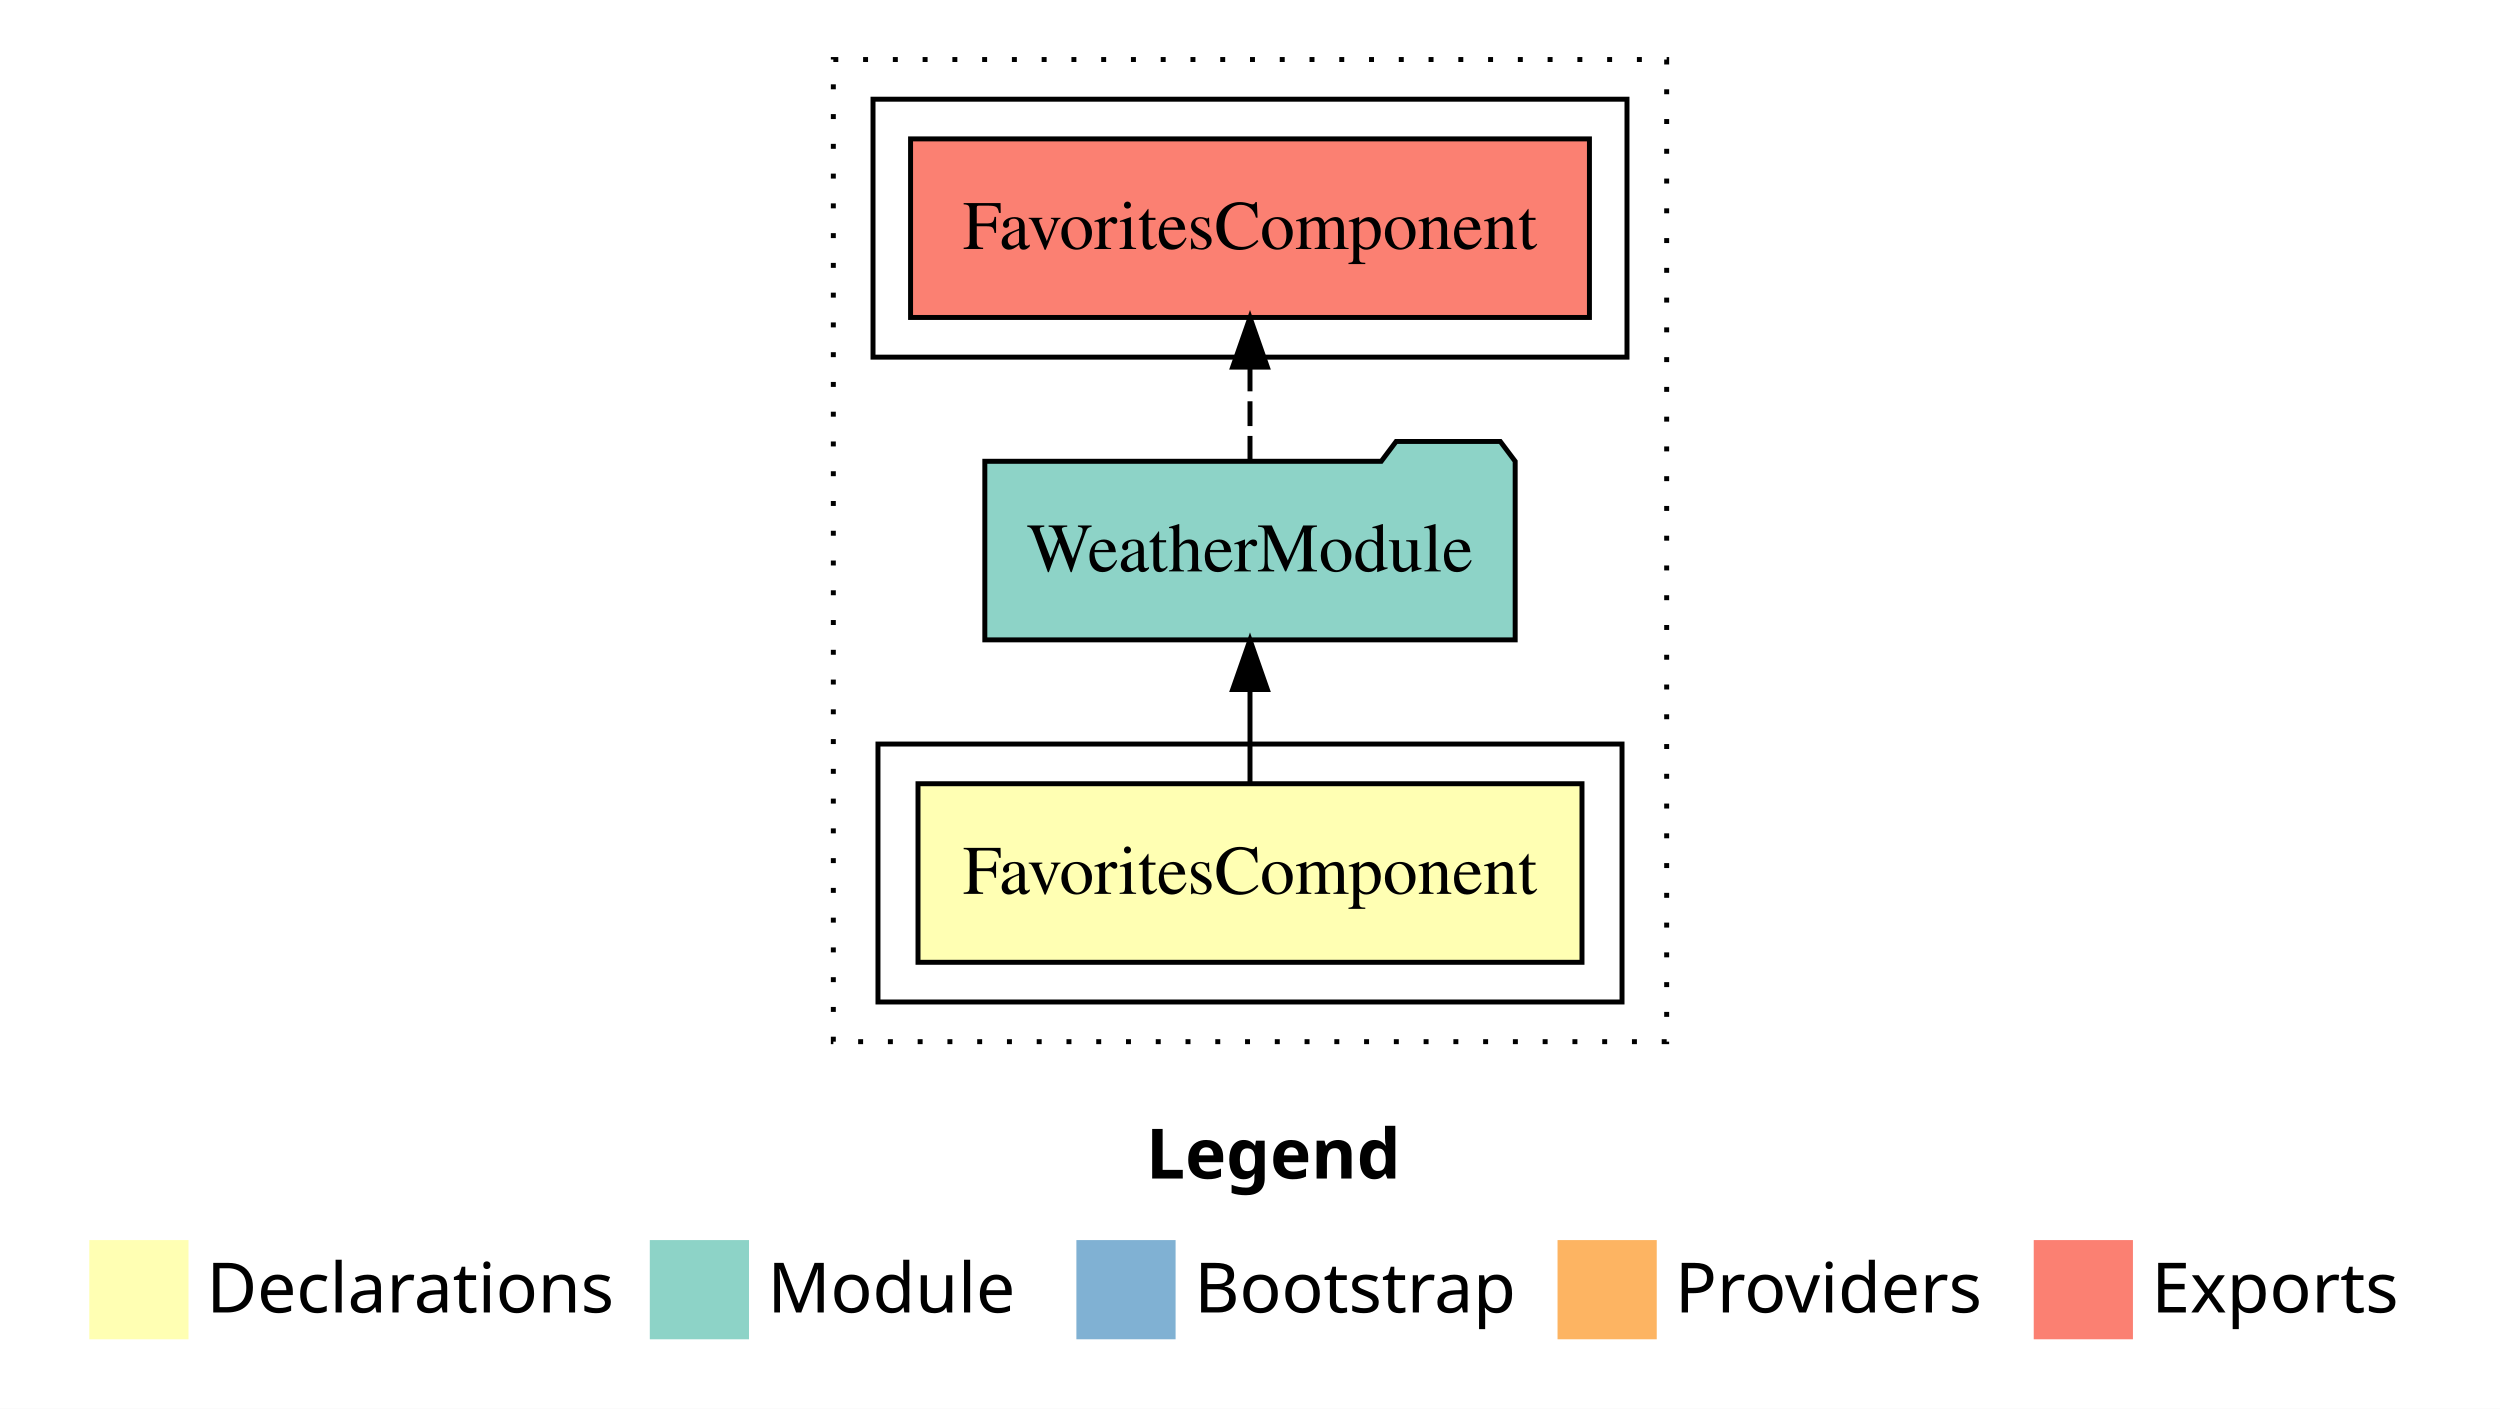
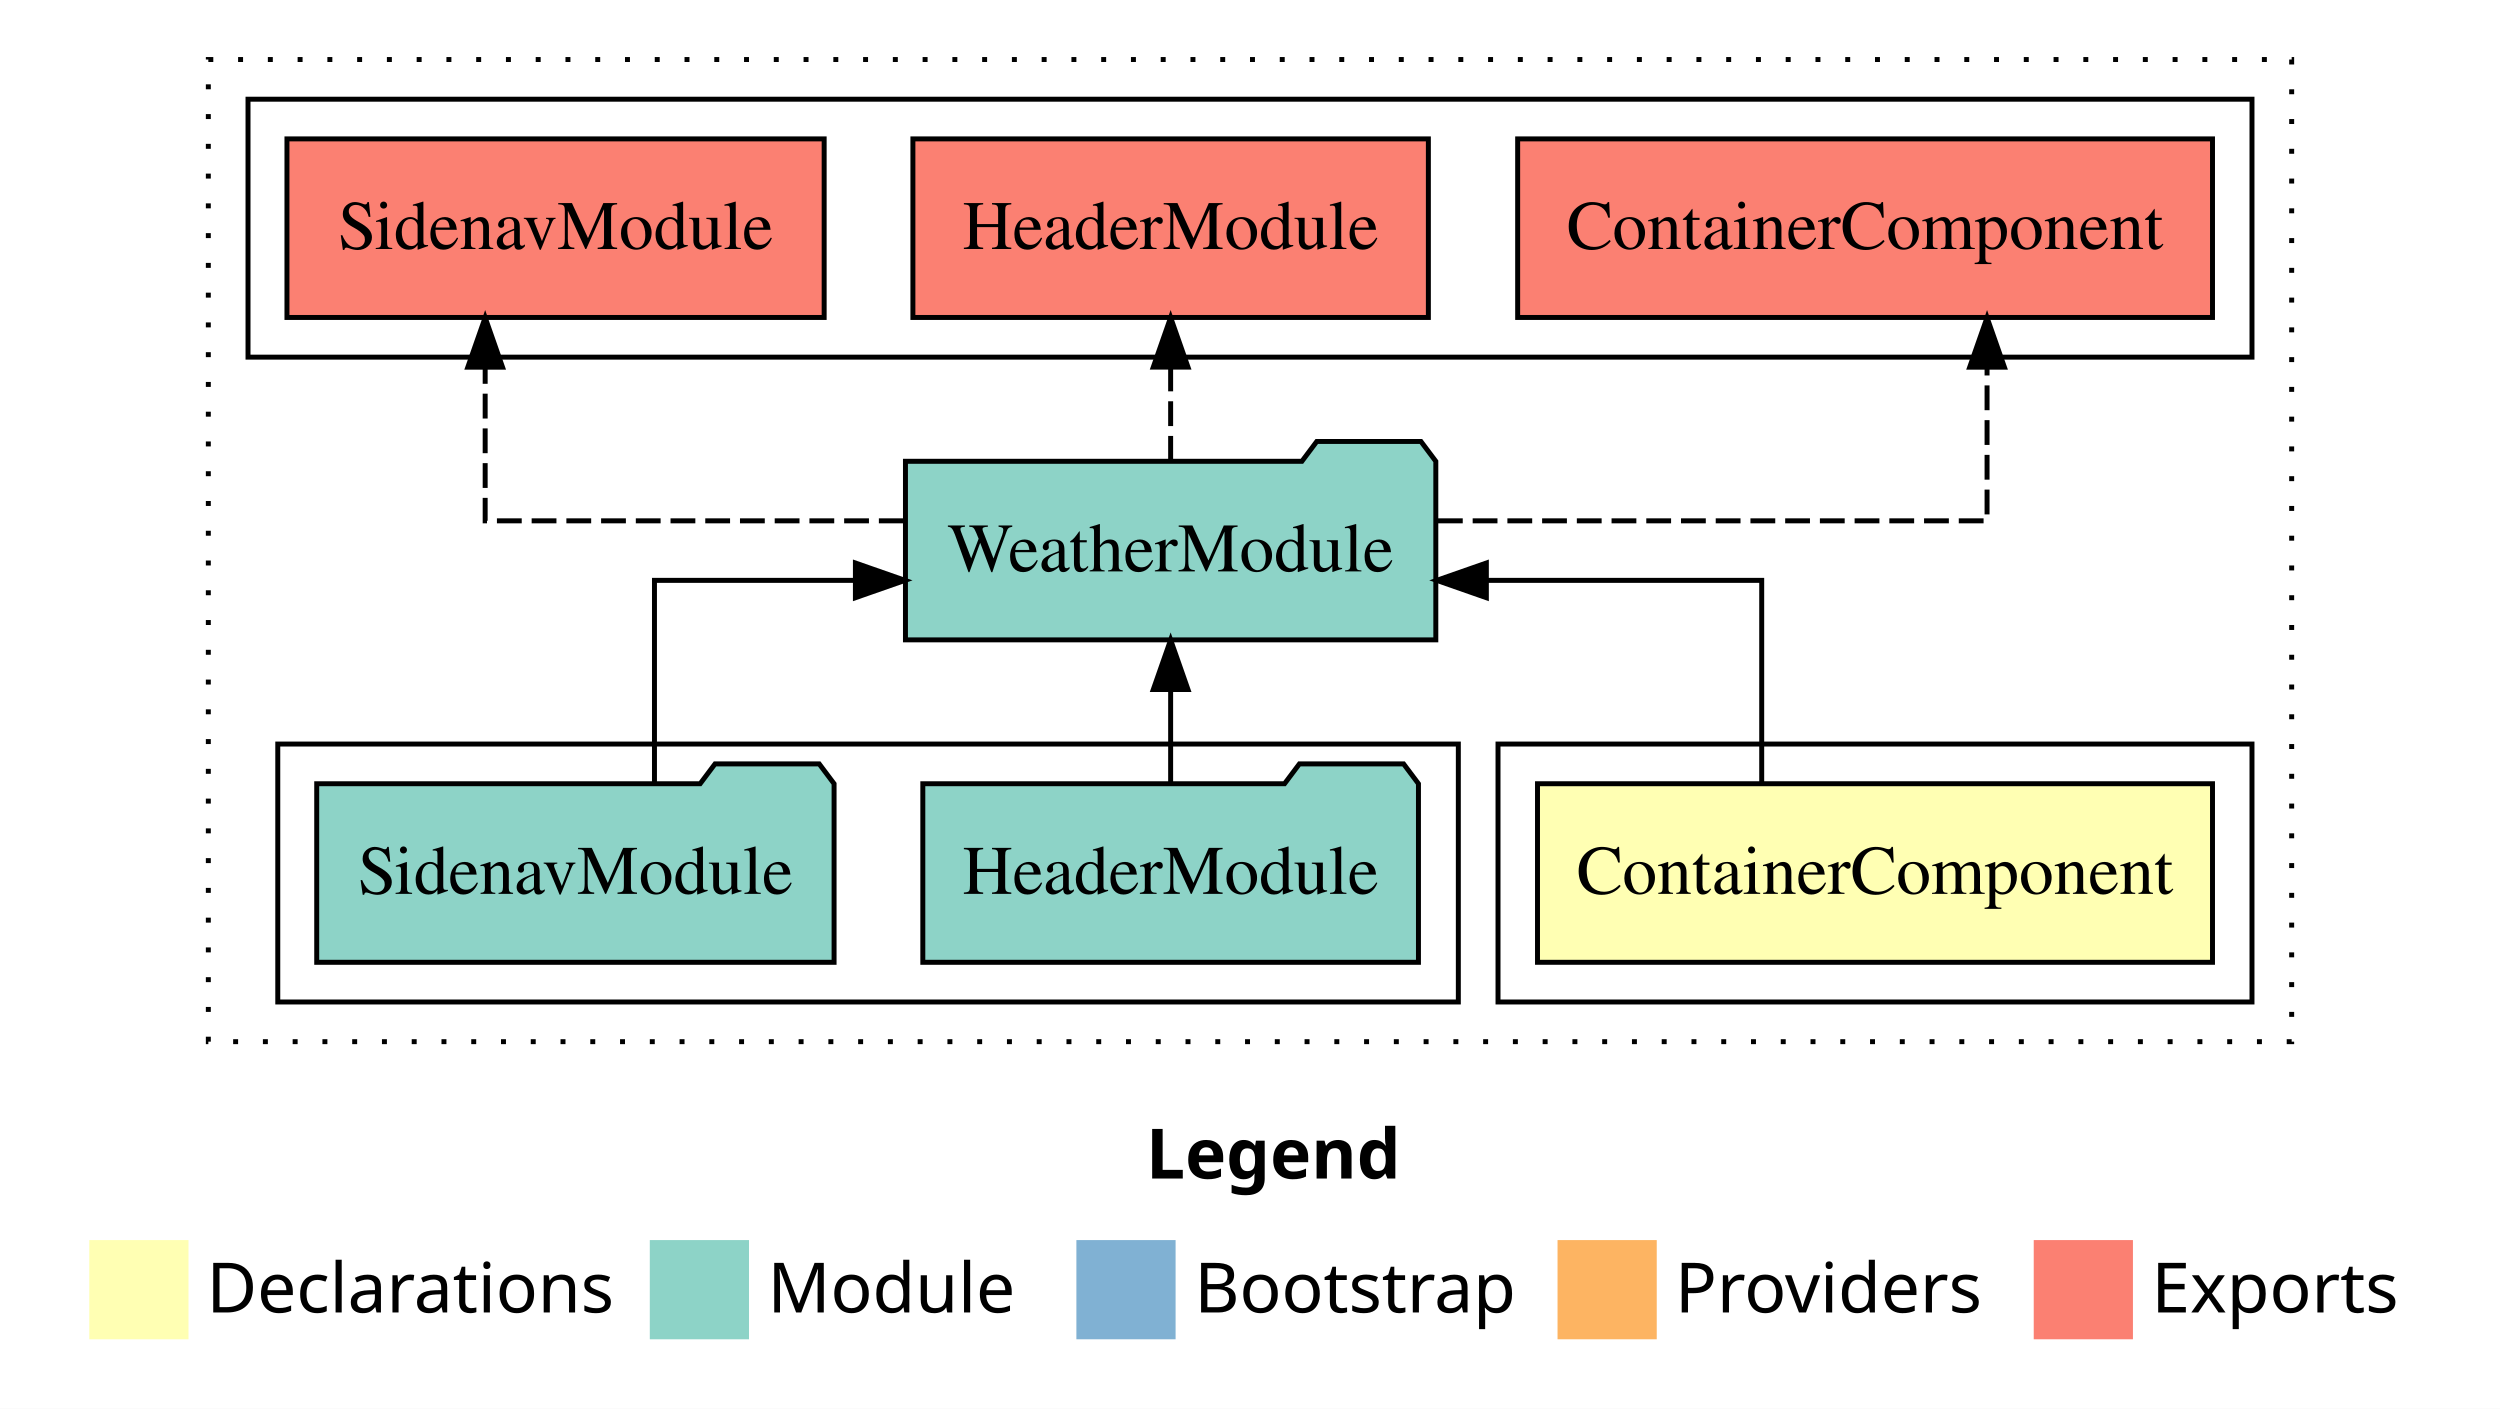
<svg xmlns="http://www.w3.org/2000/svg" width="504pt" height="284pt" viewBox="0.00 0.00 504.00 284.00">
  <g id="graph0" class="graph" transform="scale(1 1) rotate(0) translate(4 280)">
    <polygon fill="white" stroke="transparent" points="-4,4 -4,-280 500,-280 500,4 -4,4" />
    <text text-anchor="start" x="227.01" y="-42.4" font-family="sans-serif" font-weight="bold" font-size="14.00">Legend</text>
    <polygon fill="#ffffb3" stroke="transparent" points="14,-10 14,-30 34,-30 34,-10 14,-10" />
    <text text-anchor="start" x="37.63" y="-15.4" font-family="sans-serif" font-size="14.00">  Declarations</text>
    <polygon fill="#8dd3c7" stroke="transparent" points="127,-10 127,-30 147,-30 147,-10 127,-10" />
    <text text-anchor="start" x="150.73" y="-15.4" font-family="sans-serif" font-size="14.00">  Module</text>
    <polygon fill="#80b1d3" stroke="transparent" points="213,-10 213,-30 233,-30 233,-10 213,-10" />
    <text text-anchor="start" x="236.78" y="-15.4" font-family="sans-serif" font-size="14.00">  Bootstrap</text>
    <polygon fill="#fdb462" stroke="transparent" points="310,-10 310,-30 330,-30 330,-10 310,-10" />
    <text text-anchor="start" x="333.67" y="-15.4" font-family="sans-serif" font-size="14.00">  Providers</text>
    <polygon fill="#fb8072" stroke="transparent" points="406,-10 406,-30 426,-30 426,-10 406,-10" />
    <text text-anchor="start" x="429.73" y="-15.4" font-family="sans-serif" font-size="14.00">  Exports</text>
    <g id="clust1" class="cluster">
-       <polygon fill="none" stroke="black" stroke-dasharray="1,5" points="164,-70 164,-268 332,-268 332,-70 164,-70" />
+       <polygon fill="none" stroke="black" stroke-dasharray="1,5" points="38,-70 38,-268 458,-268 458,-70 38,-70" />
+     </g>
+     <g id="clust2" class="cluster">
+       <polygon fill="none" stroke="black" points="298,-78 298,-130 450,-130 450,-78 298,-78" />
    </g>
    <g id="clust5" class="cluster">
-       <polygon fill="none" stroke="black" points="172,-208 172,-260 324,-260 324,-208 172,-208" />
+       <polygon fill="none" stroke="black" points="46,-208 46,-260 450,-260 450,-208 46,-208" />
    </g>
-     <g id="clust2" class="cluster">
-       <polygon fill="none" stroke="black" points="173,-78 173,-130 323,-130 323,-78 173,-78" />
+     <g id="clust4" class="cluster">
+       <polygon fill="none" stroke="black" points="52,-78 52,-130 290,-130 290,-78 52,-78" />
    </g>
    <g id="node1" class="node">
-       <polygon fill="#ffffb3" stroke="black" points="314.93,-122 181.07,-122 181.07,-86 314.93,-86 314.93,-122" />
-       <text text-anchor="middle" x="248" y="-99.8" font-family="Times,serif" font-size="14.00">FavoritesComponent</text>
+       <polygon fill="#ffffb3" stroke="black" points="442.04,-122 305.96,-122 305.96,-86 442.04,-86 442.04,-122" />
+       <text text-anchor="middle" x="374" y="-99.8" font-family="Times,serif" font-size="14.00">ContainerComponent</text>
    </g>
    <g id="node2" class="node">
-       <polygon fill="#8dd3c7" stroke="black" points="301.46,-187 298.46,-191 277.46,-191 274.46,-187 194.54,-187 194.54,-151 301.46,-151 301.46,-187" />
-       <text text-anchor="middle" x="248" y="-164.8" font-family="Times,serif" font-size="14.00">WeatherModule</text>
+       <polygon fill="#8dd3c7" stroke="black" points="285.46,-187 282.46,-191 261.46,-191 258.46,-187 178.54,-187 178.54,-151 285.46,-151 285.46,-187" />
+       <text text-anchor="middle" x="232" y="-164.8" font-family="Times,serif" font-size="14.00">WeatherModule</text>
    </g>
    <g id="edge1" class="edge">
-       <path fill="none" stroke="black" d="M248,-122.11C248,-122.11 248,-140.99 248,-140.99" />
-       <polygon fill="black" stroke="black" points="244.5,-140.99 248,-150.99 251.5,-140.99 244.5,-140.99" />
+       <path fill="none" stroke="black" d="M351.16,-122.02C351.16,-139.37 351.16,-163 351.16,-163 351.16,-163 295.65,-163 295.65,-163" />
+       <polygon fill="black" stroke="black" points="295.65,-159.5 285.65,-163 295.65,-166.5 295.65,-159.5" />
+     </g>
+     <g id="node5" class="node">
+       <polygon fill="#fb8072" stroke="black" points="442.04,-252 301.96,-252 301.96,-216 442.04,-216 442.04,-252" />
+       <text text-anchor="middle" x="372" y="-229.8" font-family="Times,serif" font-size="14.00">ContainerComponent </text>
+     </g>
+     <g id="edge4" class="edge">
+       <path fill="none" stroke="black" stroke-dasharray="5,2" d="M285.89,-175C333.89,-175 396.59,-175 396.59,-175 396.59,-175 396.59,-205.98 396.59,-205.98" />
+       <polygon fill="black" stroke="black" points="393.09,-205.98 396.59,-215.98 400.09,-205.98 393.09,-205.98" />
+     </g>
+     <g id="node6" class="node">
+       <polygon fill="#fb8072" stroke="black" points="283.96,-252 180.04,-252 180.04,-216 283.96,-216 283.96,-252" />
+       <text text-anchor="middle" x="232" y="-229.8" font-family="Times,serif" font-size="14.00">HeaderModule </text>
+     </g>
+     <g id="edge5" class="edge">
+       <path fill="none" stroke="black" stroke-dasharray="5,2" d="M232,-187.11C232,-187.11 232,-205.99 232,-205.99" />
+       <polygon fill="black" stroke="black" points="228.5,-205.99 232,-215.99 235.5,-205.99 228.5,-205.99" />
+     </g>
+     <g id="node7" class="node">
+       <polygon fill="#fb8072" stroke="black" points="162.15,-252 53.85,-252 53.85,-216 162.15,-216 162.15,-252" />
+       <text text-anchor="middle" x="108" y="-229.8" font-family="Times,serif" font-size="14.00">SidenavModule </text>
+     </g>
+     <g id="edge6" class="edge">
+       <path fill="none" stroke="black" stroke-dasharray="5,2" d="M178.18,-175C139.37,-175 93.81,-175 93.81,-175 93.81,-175 93.81,-205.98 93.81,-205.98" />
+       <polygon fill="black" stroke="black" points="90.31,-205.98 93.81,-215.98 97.31,-205.98 90.31,-205.98" />
    </g>
    <g id="node3" class="node">
-       <polygon fill="#fb8072" stroke="black" points="316.43,-252 179.57,-252 179.57,-216 316.43,-216 316.43,-252" />
-       <text text-anchor="middle" x="248" y="-229.8" font-family="Times,serif" font-size="14.00">FavoritesComponent </text>
+       <polygon fill="#8dd3c7" stroke="black" points="281.96,-122 278.96,-126 257.96,-126 254.96,-122 182.04,-122 182.04,-86 281.96,-86 281.96,-122" />
+       <text text-anchor="middle" x="232" y="-99.8" font-family="Times,serif" font-size="14.00">HeaderModule</text>
    </g>
    <g id="edge2" class="edge">
-       <path fill="none" stroke="black" stroke-dasharray="5,2" d="M248,-187.11C248,-187.11 248,-205.99 248,-205.99" />
-       <polygon fill="black" stroke="black" points="244.5,-205.99 248,-215.99 251.5,-205.99 244.5,-205.99" />
+       <path fill="none" stroke="black" d="M232,-122.11C232,-122.11 232,-140.99 232,-140.99" />
+       <polygon fill="black" stroke="black" points="228.5,-140.99 232,-150.99 235.5,-140.99 228.5,-140.99" />
+     </g>
+     <g id="node4" class="node">
+       <polygon fill="#8dd3c7" stroke="black" points="164.15,-122 161.15,-126 140.15,-126 137.15,-122 59.85,-122 59.85,-86 164.15,-86 164.15,-122" />
+       <text text-anchor="middle" x="112" y="-99.8" font-family="Times,serif" font-size="14.00">SidenavModule</text>
+     </g>
+     <g id="edge3" class="edge">
+       <path fill="none" stroke="black" d="M127.94,-122.02C127.94,-139.37 127.94,-163 127.94,-163 127.94,-163 168.45,-163 168.45,-163" />
+       <polygon fill="black" stroke="black" points="168.45,-166.5 178.45,-163 168.45,-159.5 168.45,-166.5" />
    </g>
  </g>
</svg>
